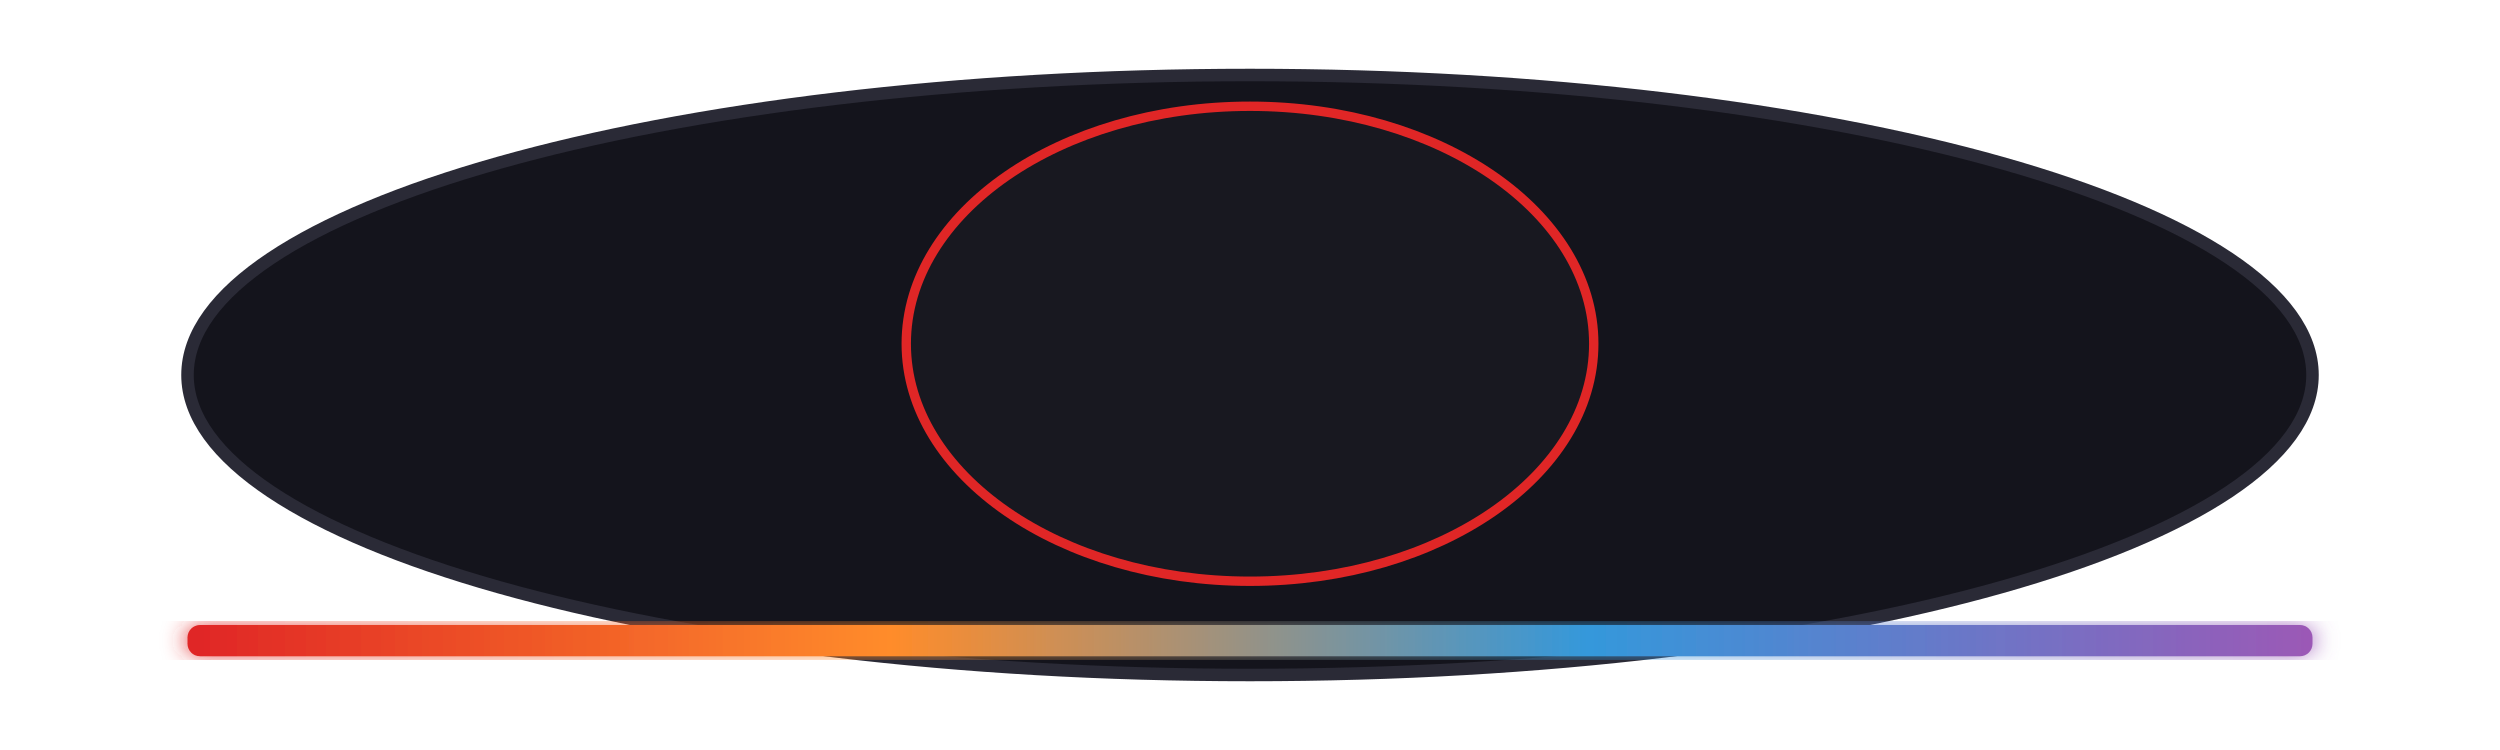
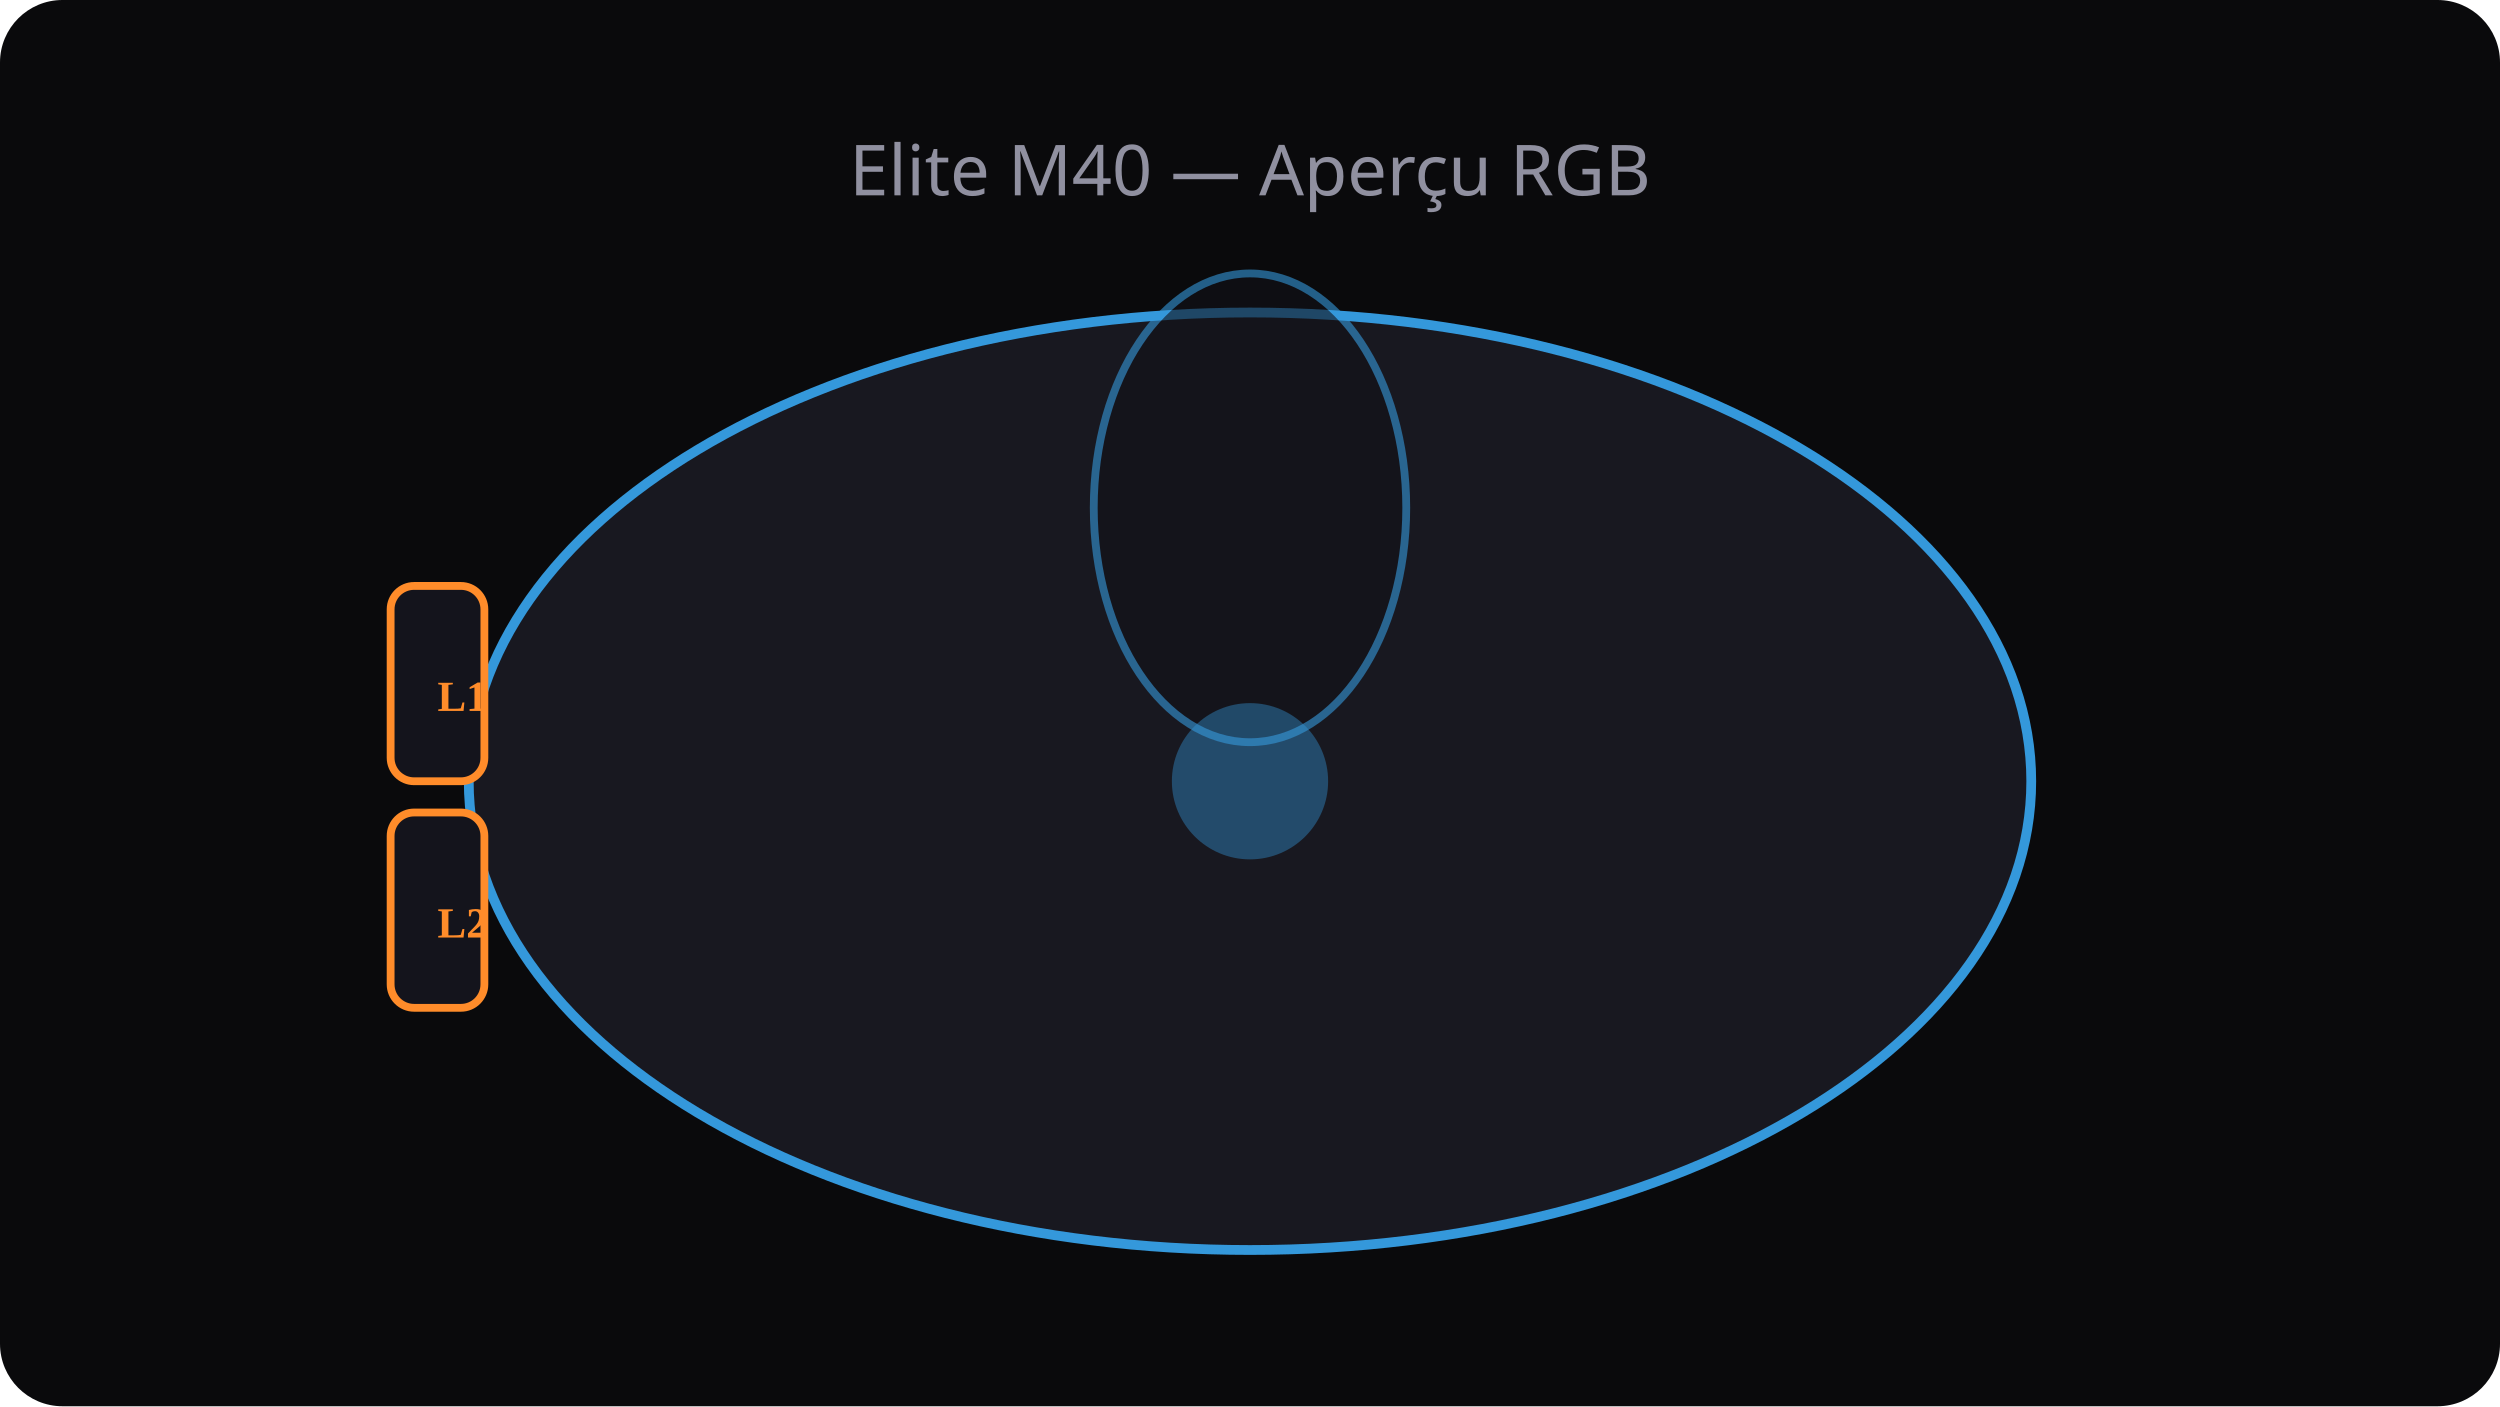
- <svg xmlns="http://www.w3.org/2000/svg" viewBox="0 0 400 120">
-   <defs>
-     <linearGradient id="rgb" x1="0" y1="0" x2="1" y2="0">
-       <stop offset="0%" stop-color="#e02626" />
-       <stop offset="33%" stop-color="#ff8c2a" />
-       <stop offset="66%" stop-color="#3498db" />
-       <stop offset="100%" stop-color="#9b59b6" />
-     </linearGradient>
-     <filter id="glow">
-       <feGaussianBlur stdDeviation="2" />
-       <feMerge>
-         <feMergeNode />
-         <feMergeNode in="SourceGraphic" />
-       </feMerge>
-     </filter>
-   </defs>
-   <ellipse cx="200" cy="60" rx="170" ry="48" fill="#14141c" stroke="#2a2a36" stroke-width="2" />
-   <ellipse cx="200" cy="55" rx="55" ry="38" fill="#181820" stroke="#e02626" stroke-width="1.5" />
-   <rect x="30" y="100" width="340" height="5" rx="2" fill="url(#rgb)" filter="url(#glow)" />
+ <svg xmlns="http://www.w3.org/2000/svg" viewBox="0 0 640 360">
+   <rect width="640" height="360" rx="16" fill="#0a0a0c" />
+   <ellipse cx="320" cy="200" rx="200" ry="120" fill="#181820" stroke="#3498db" stroke-width="2.5" />
+   <rect x="100" y="150" width="24" height="50" rx="6" fill="#14141c" stroke="#ff8c2a" stroke-width="2" />
+   <text x="112" y="182" font-size="11" font-weight="700" fill="#ff8c2a">L1</text>
+   <rect x="100" y="208" width="24" height="50" rx="6" fill="#14141c" stroke="#ff8c2a" stroke-width="2" />
+   <text x="112" y="240" font-size="11" font-weight="700" fill="#ff8c2a">L2</text>
+   <ellipse cx="320" cy="130" rx="40" ry="60" fill="#101018" stroke="#3498db" stroke-width="2" opacity="0.6" />
+   <circle cx="320" cy="200" r="20" fill="#3498db" opacity="0.4" />
+   <text x="320" y="50" text-anchor="middle" fill="#9090a0" font-family="Segoe UI,sans-serif" font-size="18">Elite M40 — Aperçu RGB</text>
</svg>
